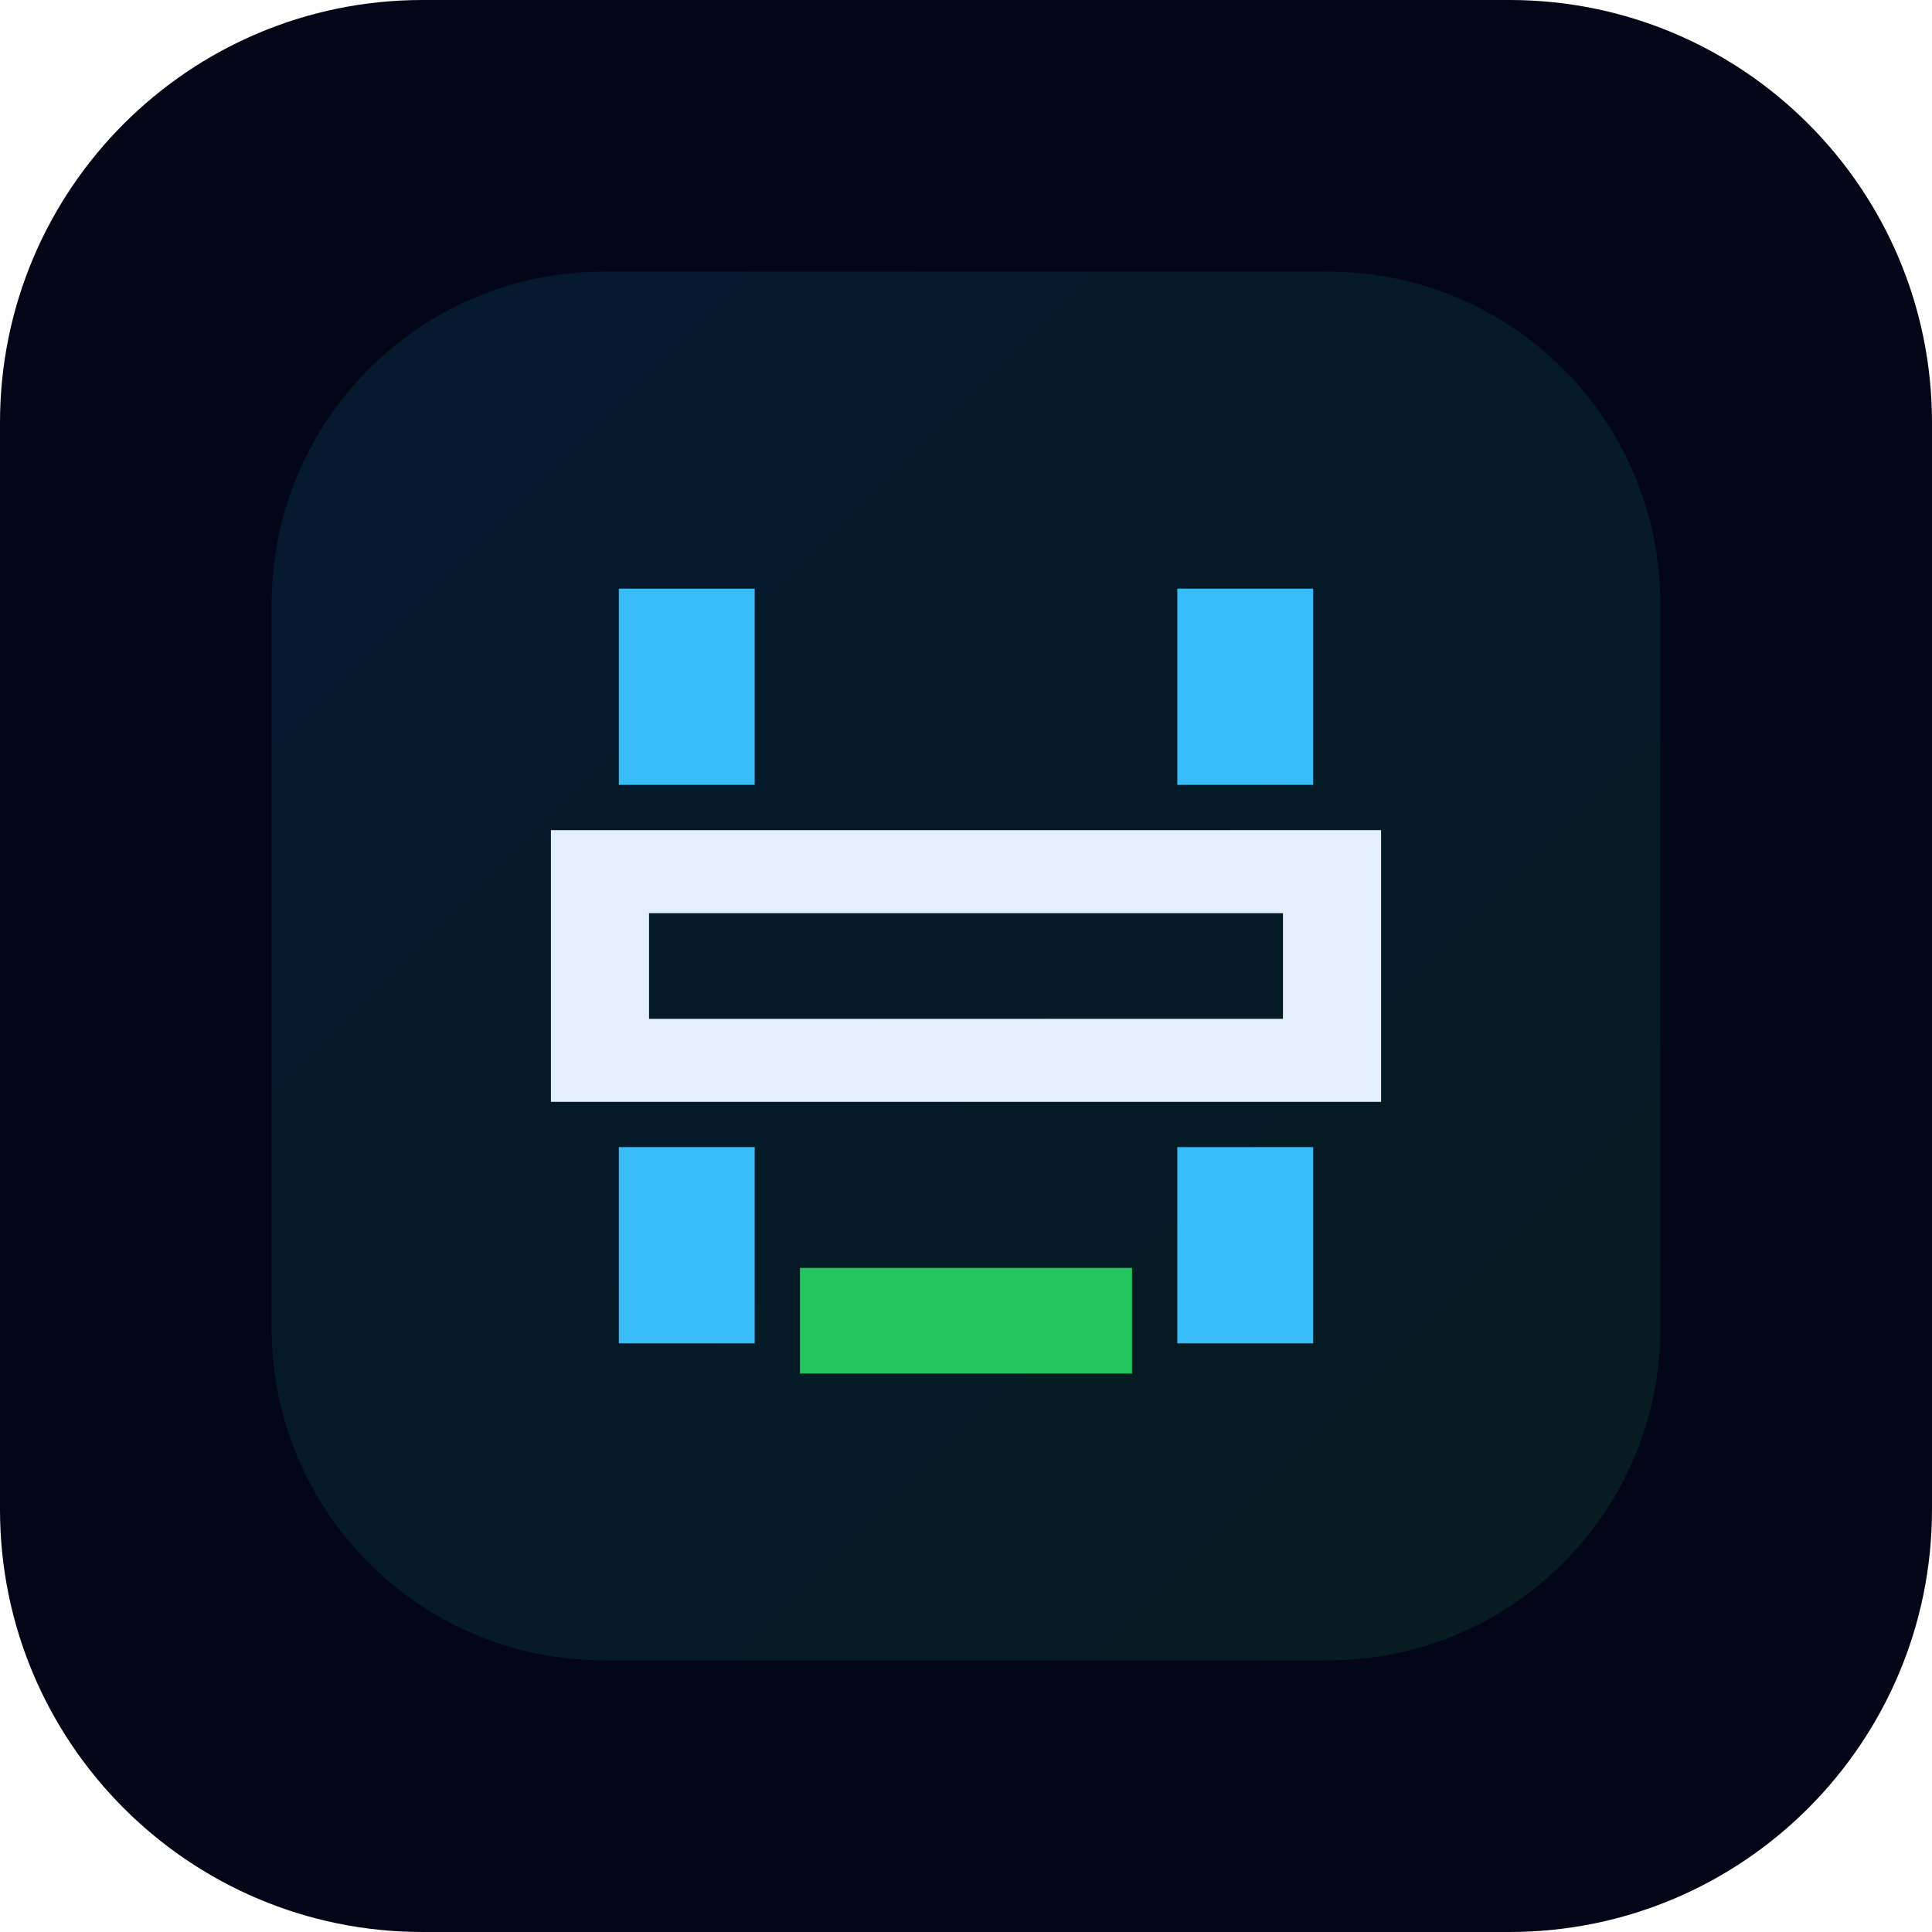
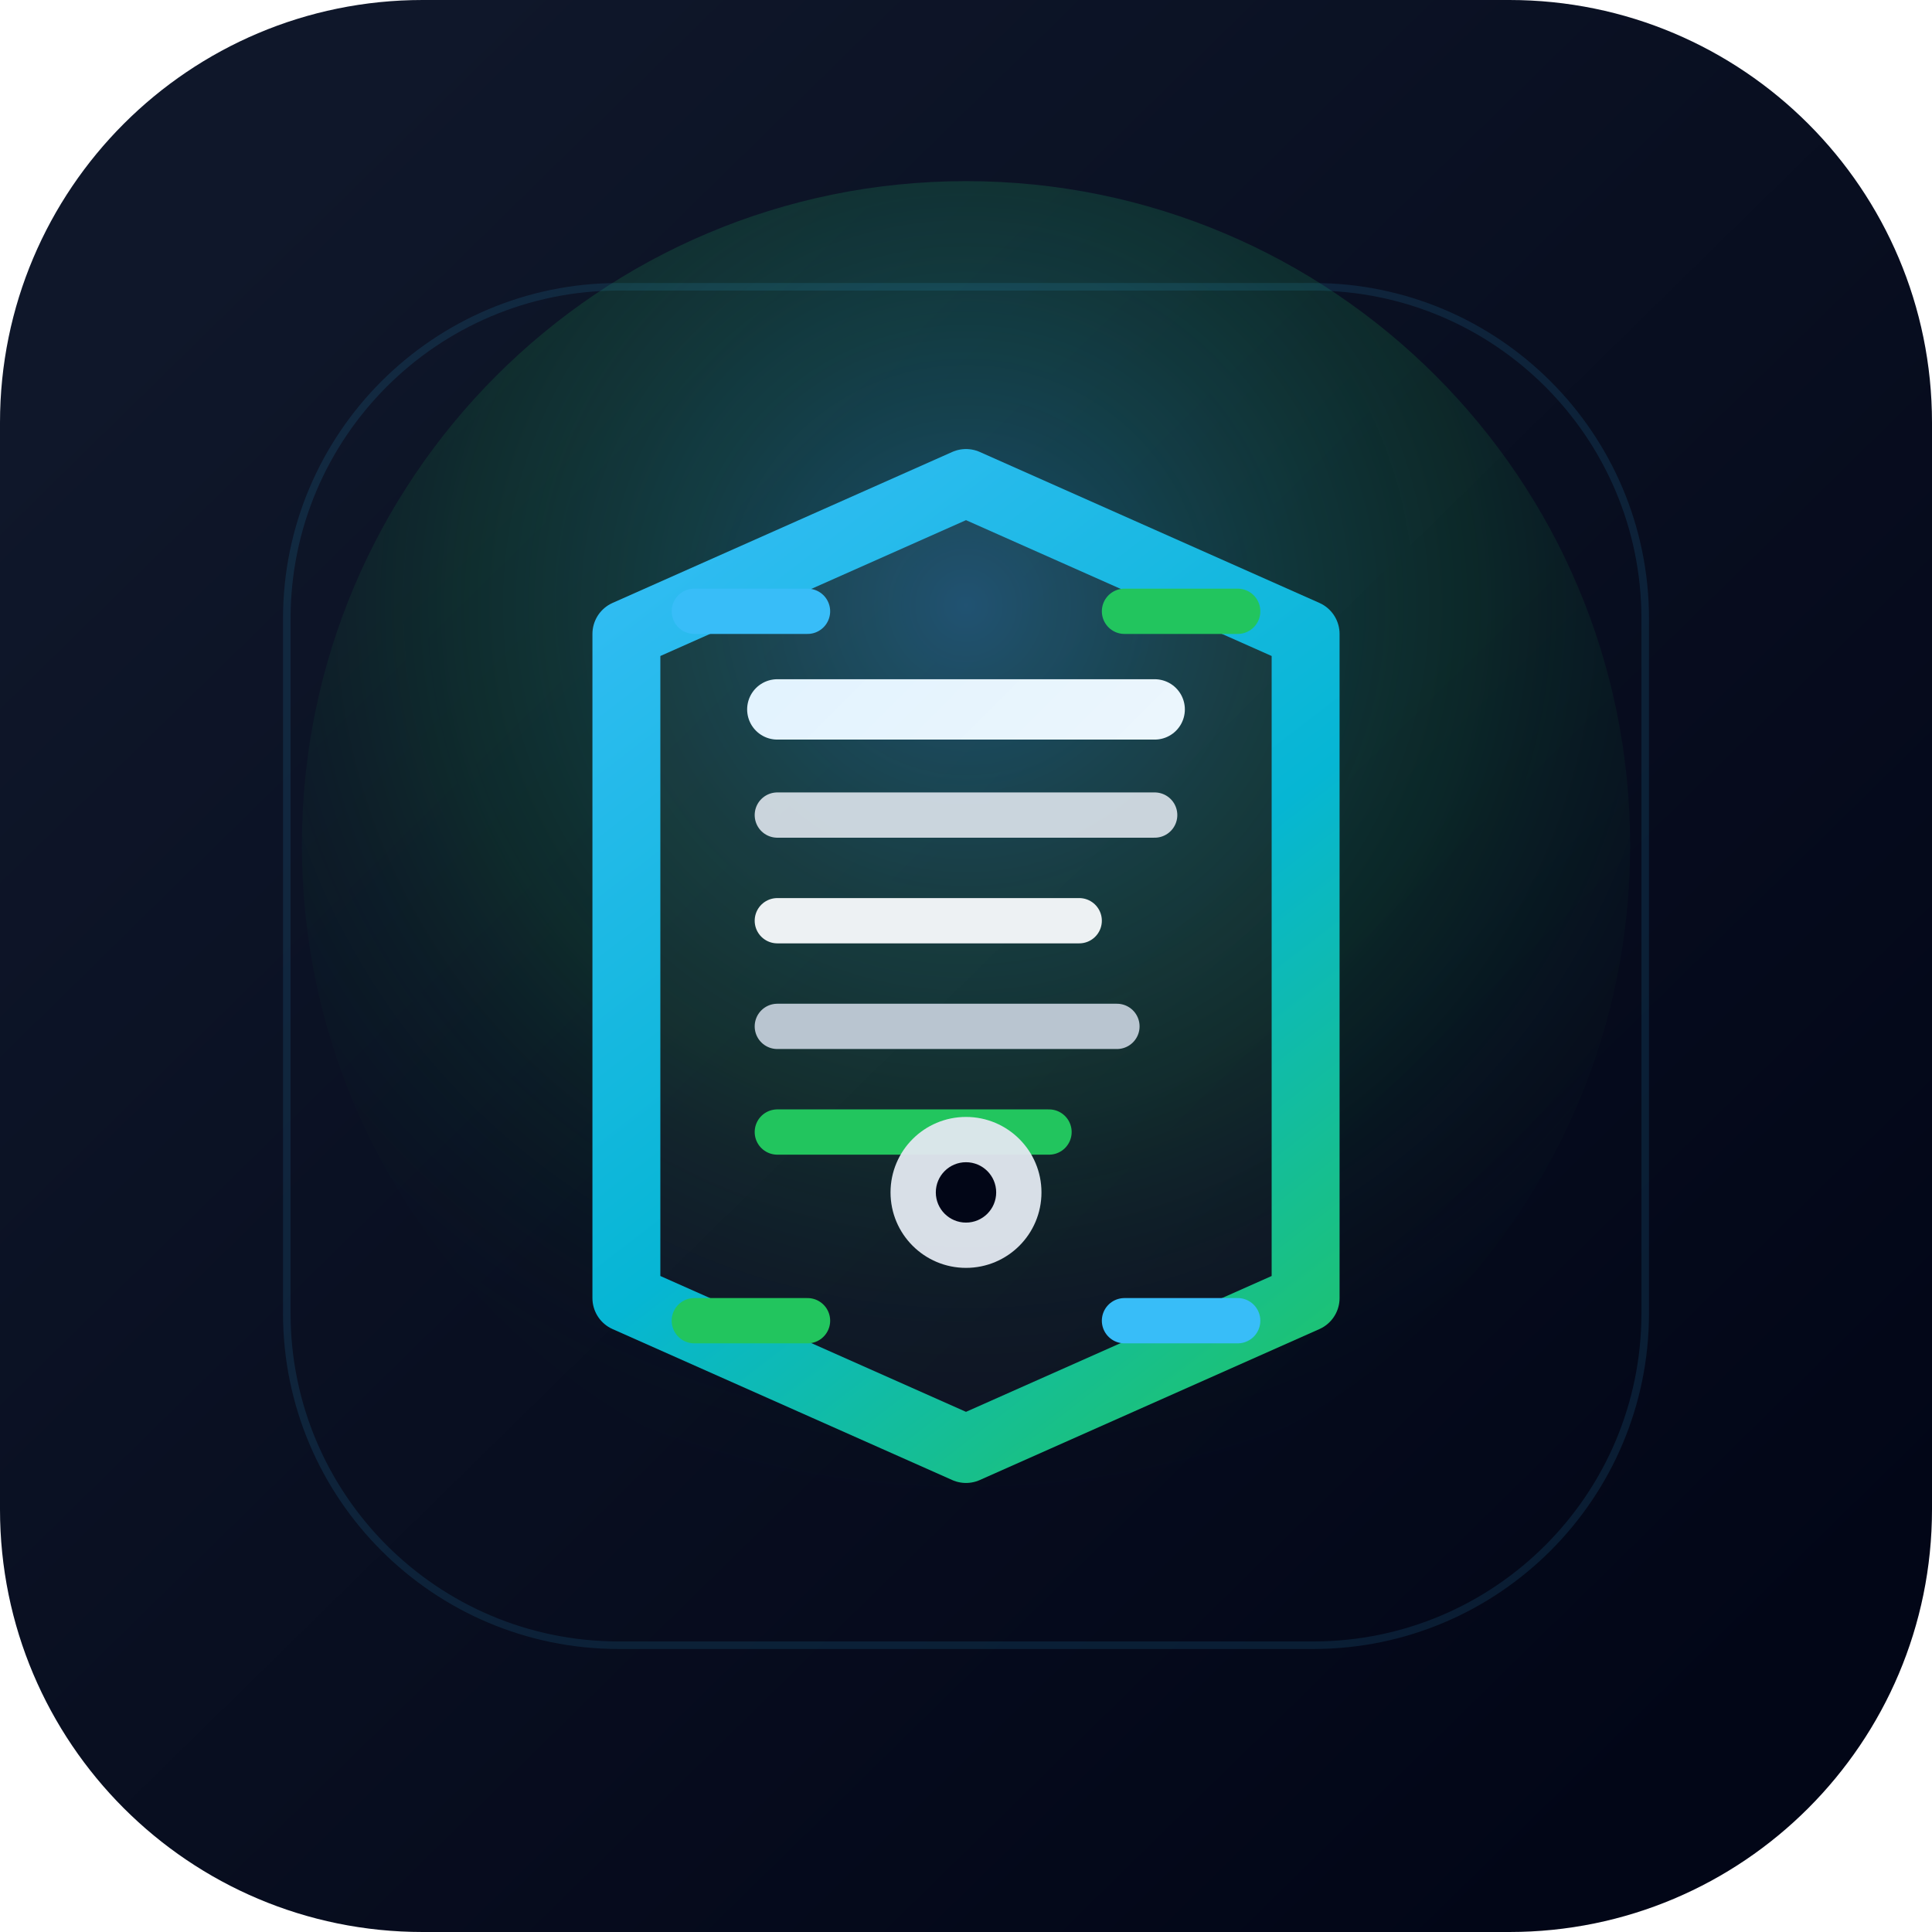
<svg xmlns="http://www.w3.org/2000/svg" viewBox="0 0 512 512" role="img" aria-label="Duartec Inventario">
  <defs>
-     <linearGradient id="bg" x1="0" x2="1" y1="0" y2="1">
-       <stop offset="0%" stop-color="#0ea5e9" />
+     <linearGradient id="bg" x1="64" y1="56" x2="456" y2="456" gradientUnits="userSpaceOnUse">
+       <stop offset="0%" stop-color="#0f172a" />
+       <stop offset="100%" stop-color="#020617" />
+     </linearGradient>
+     <linearGradient id="plate" x1="156" y1="126" x2="356" y2="386" gradientUnits="userSpaceOnUse">
+       <stop offset="0%" stop-color="#38bdf8" />
+       <stop offset="55%" stop-color="#06b6d4" />
      <stop offset="100%" stop-color="#22c55e" />
    </linearGradient>
+     <linearGradient id="beam" x1="174" y1="174" x2="338" y2="338" gradientUnits="userSpaceOnUse">
+       <stop offset="0%" stop-color="#e0f2fe" />
+       <stop offset="100%" stop-color="#f8fafc" />
+     </linearGradient>
+     <radialGradient id="glow" cx="0.5" cy="0.32" r="0.7">
+       <stop offset="0%" stop-color="#38bdf8" stop-opacity="0.35" />
+       <stop offset="55%" stop-color="#22c55e" stop-opacity="0.14" />
+       <stop offset="100%" stop-color="#020617" stop-opacity="0" />
+     </radialGradient>
  </defs>
-   <rect width="512" height="512" rx="112" fill="#020617" />
-   <rect x="72" y="72" width="368" height="368" rx="88" fill="url(#bg)" opacity="0.12" />
-   <path d="M164 156h36v52h-36zm148 0h36v52h-36zm-148 148h36v52h-36zm148 0h36v52h-36z" fill="#38bdf8" />
-   <path d="M146 220h220v72H146zm26 22v28h168v-28z" fill="#e5eefb" />
-   <path d="M212 336h88v28h-88z" fill="#22c55e" />
+   <rect width="512" height="512" rx="112" fill="url(#bg)" />
+   <circle cx="256" cy="224" r="176" fill="url(#glow)" />
+   <rect x="76" y="76" width="360" height="360" rx="88" fill="none" stroke="#38bdf8" stroke-opacity="0.12" stroke-width="2" />
+   <g fill="none" stroke-linecap="round" stroke-linejoin="round">
+     <path d="M166 168 L256 128 L346 168 L346 344 L256 384 L166 344 Z" fill="rgba(255,255,255,0.03)" stroke="url(#plate)" stroke-width="18" />
+     <path d="M206 188 H306" stroke="url(#beam)" stroke-width="16" />
+     <path d="M206 216 H306" stroke="#e2e8f0" stroke-width="12" opacity="0.88" />
+     <path d="M206 244 H286" stroke="#f8fafc" stroke-width="12" opacity="0.95" />
+     <path d="M206 272 H296" stroke="#cbd5e1" stroke-width="12" opacity="0.9" />
+     <path d="M206 300 H278" stroke="#22c55e" stroke-width="12" />
+     <path d="M184 162 H214" stroke="#38bdf8" stroke-width="12" />
+     <path d="M298 162 H328" stroke="#22c55e" stroke-width="12" />
+     <path d="M184 350 H214" stroke="#22c55e" stroke-width="12" />
+     <path d="M298 350 H328" stroke="#38bdf8" stroke-width="12" />
+   </g>
+   <circle cx="256" cy="316" r="20" fill="#e2e8f0" opacity="0.95" />
+   <circle cx="256" cy="316" r="8" fill="#020617" />
</svg>
